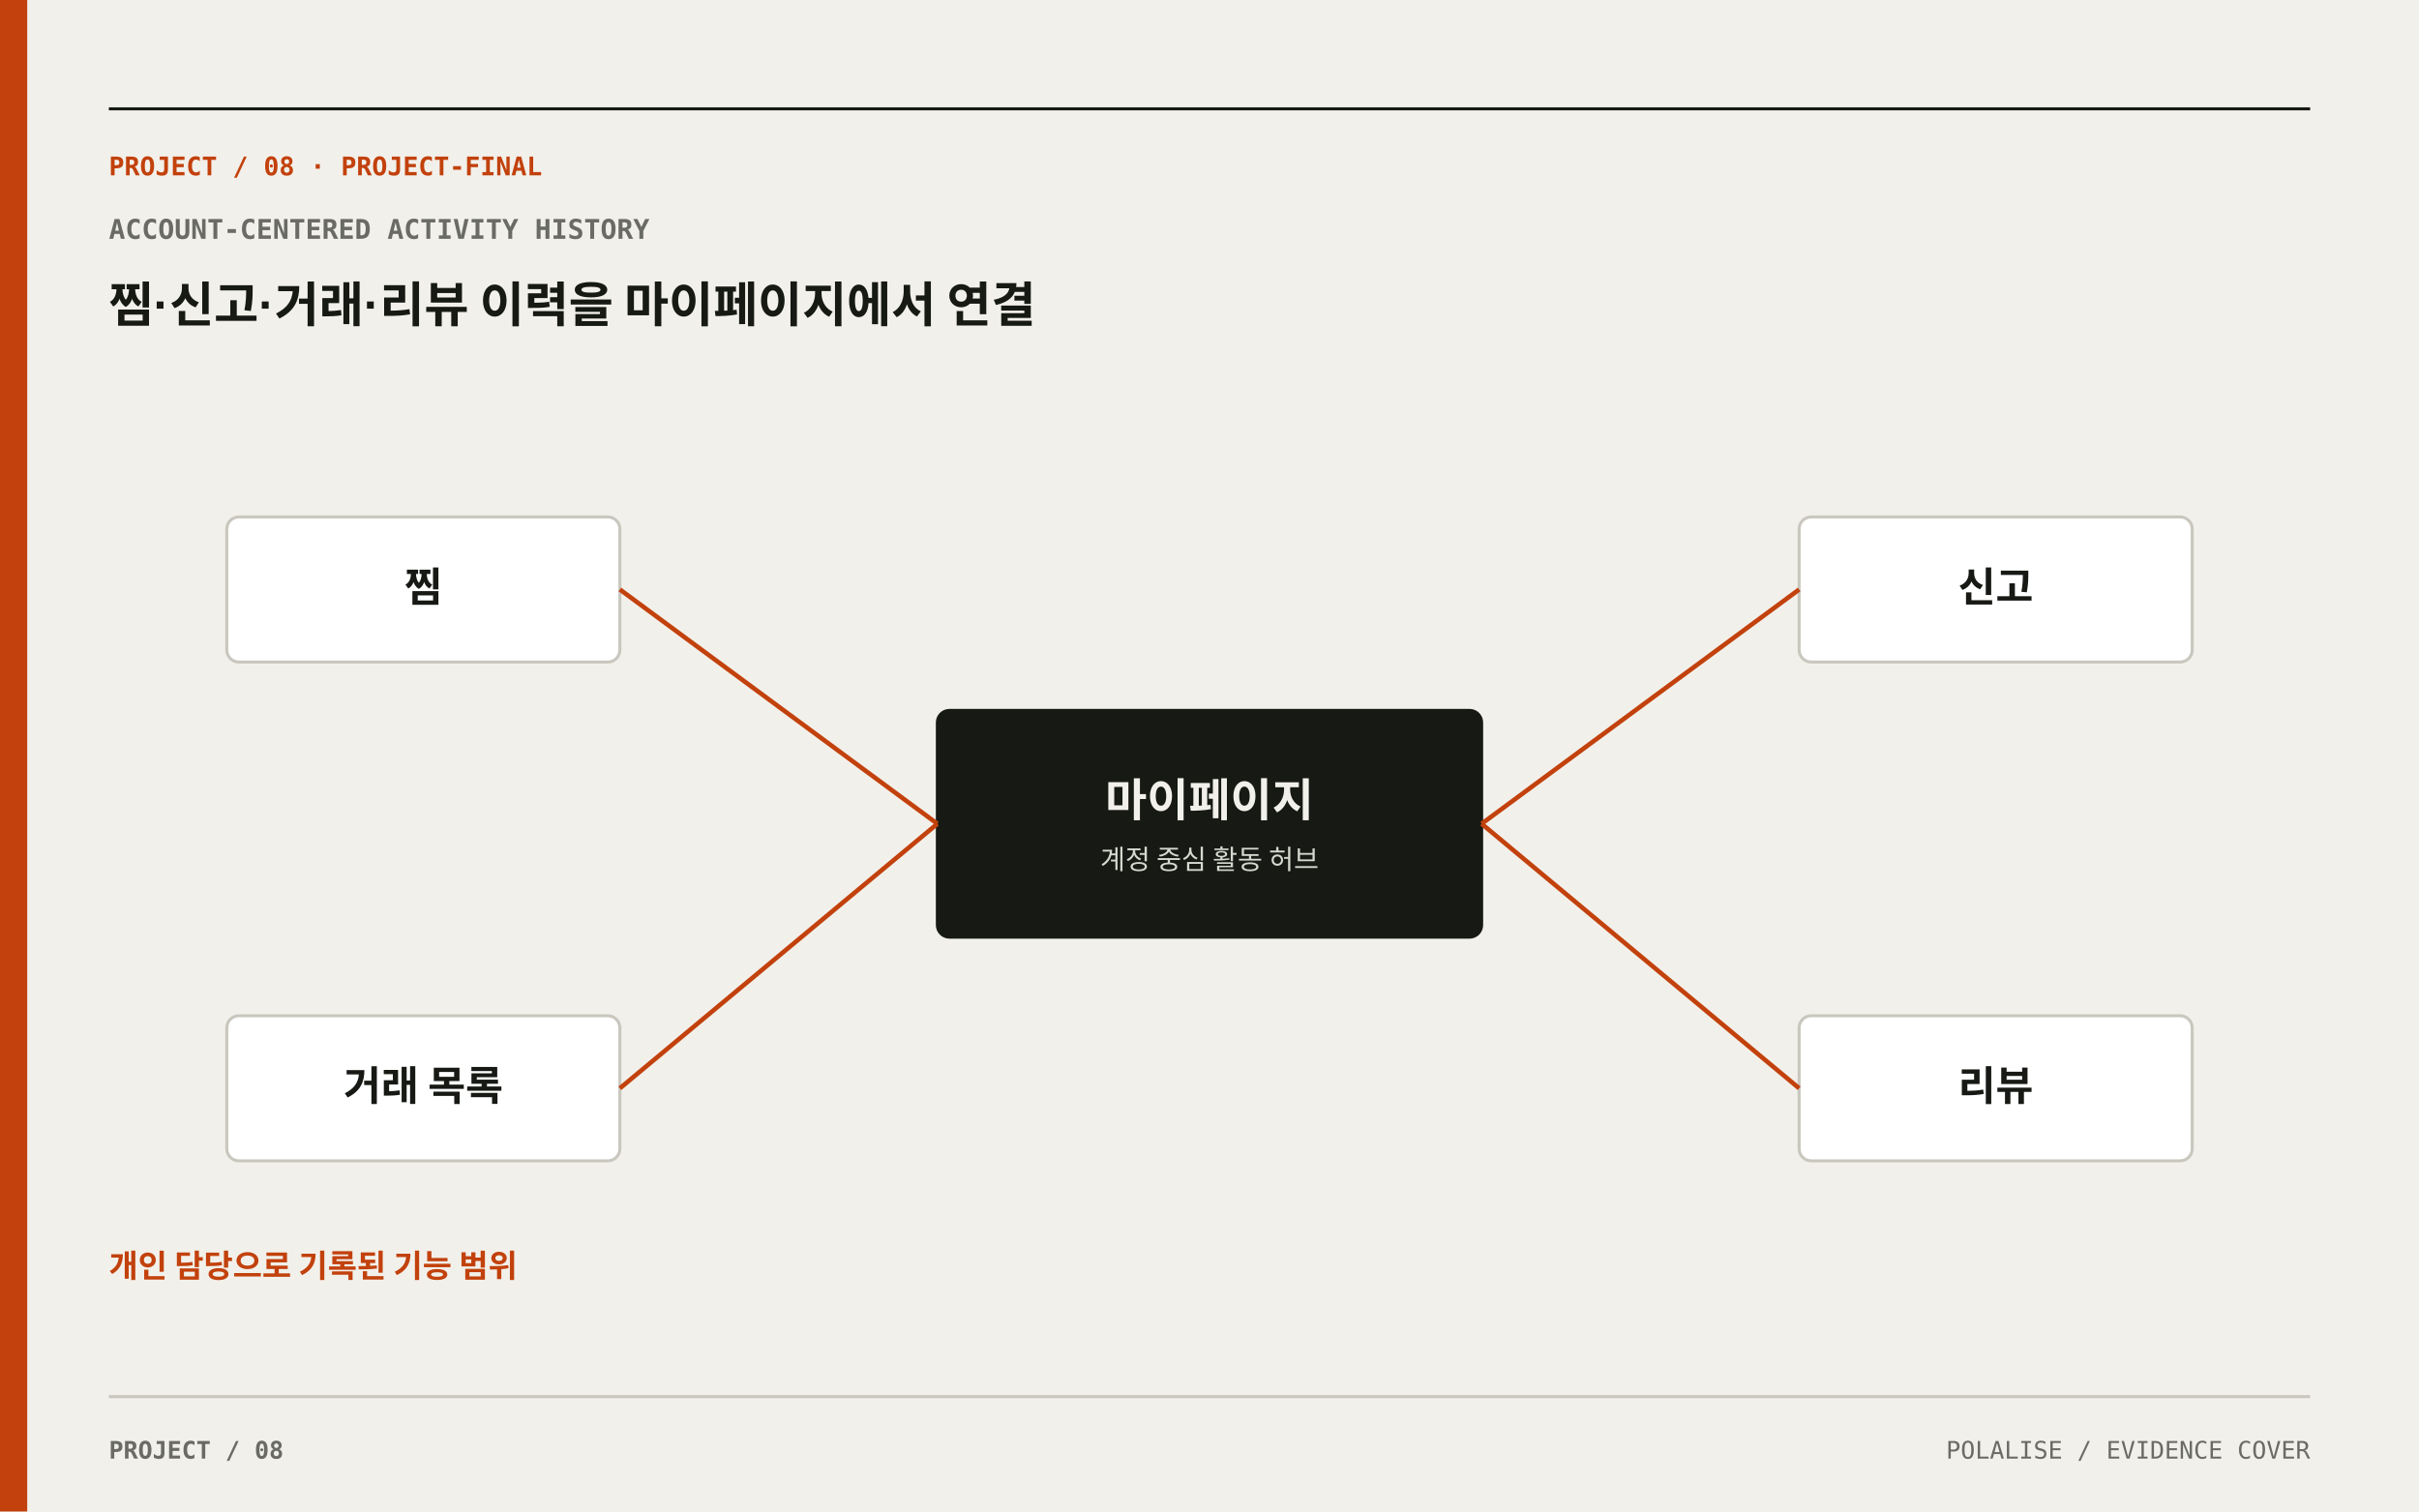
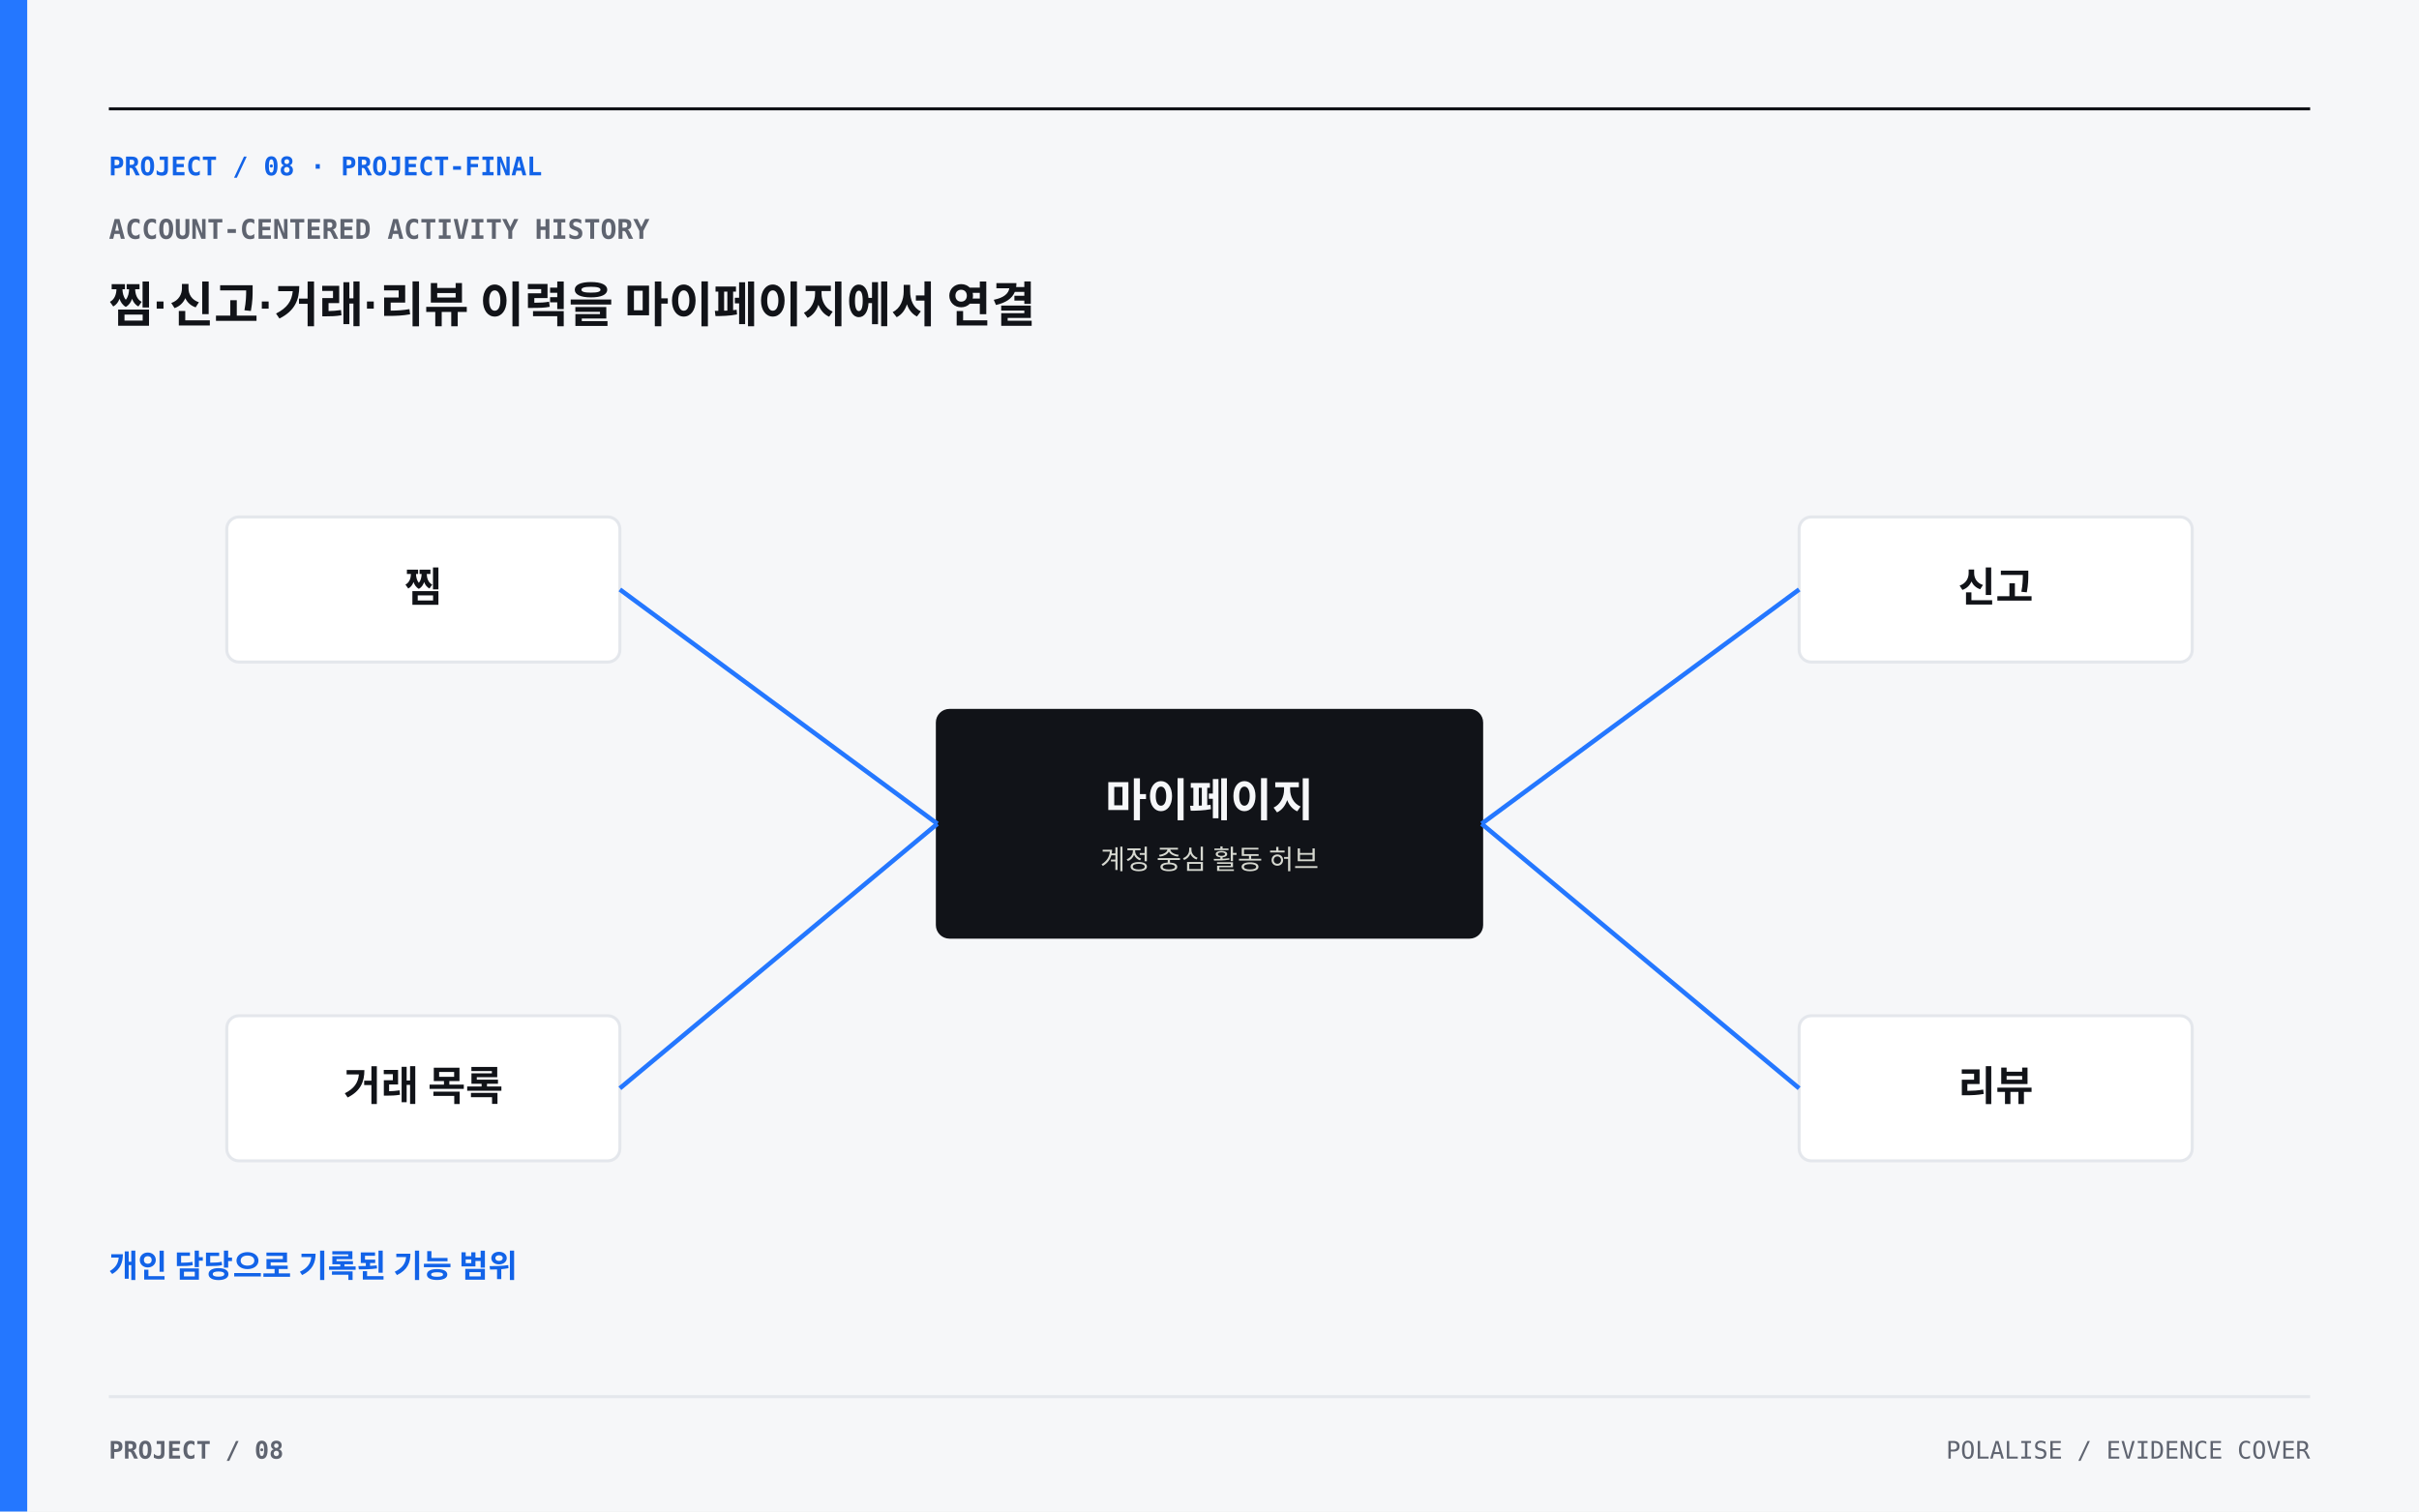
<svg xmlns="http://www.w3.org/2000/svg" viewBox="0 0 1600 1000" width="1600" height="1000" role="img" aria-label="찜·신고·거래·리뷰 이력을 마이페이지에서 연결">
-   <rect width="1600" height="1000" fill="#F2F0EA" />
-   <rect width="18" height="1000" fill="#C2410C" />
-   <line x1="72" y1="72" x2="1528" y2="72" stroke="#161914" stroke-width="2" />
-   <text x="72" y="116" font-family="IBM Plex Mono, Consolas, monospace" font-size="17" font-weight="700" fill="#C2410C" text-anchor="start">PROJECT / 08 · PROJECT-FINAL</text>
-   <text x="72" y="158" font-family="IBM Plex Mono, Consolas, monospace" font-size="18" font-weight="600" fill="#696B64" text-anchor="start">ACCOUNT-CENTERED ACTIVITY HISTORY</text>
-   <text x="72" y="213" font-family="Polalise Sans, Pretendard, Arial, sans-serif" font-size="32" font-weight="700" fill="#161914" text-anchor="start">찜·신고·거래·리뷰 이력을 마이페이지에서 연결</text>
-   <rect x="620" y="470" width="360" height="150" rx="8" fill="#161914" stroke="#161914" stroke-width="2" />
-   <text x="800" y="540" font-family="Polalise Sans, Pretendard, Arial, sans-serif" font-size="30" font-weight="700" fill="#F2F0EA" text-anchor="middle">마이페이지</text>
+   <rect width="1600" height="1000" fill="#F6F7F9" />
+   <rect width="18" height="1000" fill="#2477FF" />
+   <line x1="72" y1="72" x2="1528" y2="72" stroke="#111318" stroke-width="2" />
+   <text x="72" y="116" font-family="IBM Plex Mono, Consolas, monospace" font-size="17" font-weight="700" fill="#1263E8" text-anchor="start">PROJECT / 08 · PROJECT-FINAL</text>
+   <text x="72" y="158" font-family="IBM Plex Mono, Consolas, monospace" font-size="18" font-weight="600" fill="#5F6470" text-anchor="start">ACCOUNT-CENTERED ACTIVITY HISTORY</text>
+   <text x="72" y="213" font-family="Polalise Sans, Pretendard, Arial, sans-serif" font-size="32" font-weight="700" fill="#111318" text-anchor="start">찜·신고·거래·리뷰 이력을 마이페이지에서 연결</text>
+   <rect x="620" y="470" width="360" height="150" rx="8" fill="#111318" stroke="#111318" stroke-width="2" />
+   <text x="800" y="540" font-family="Polalise Sans, Pretendard, Arial, sans-serif" font-size="30" font-weight="700" fill="#F6F7F9" text-anchor="middle">마이페이지</text>
  <text x="800" y="575" font-family="Polalise Sans, Pretendard, Arial, sans-serif" font-size="18" font-weight="500" fill="#D6D8D0" text-anchor="middle">계정 중심 활동 허브</text>
-   <rect x="150" y="342" width="260" height="96" rx="8" fill="#FFFFFF" stroke="#C9C7BE" stroke-width="2" />
-   <text x="280" y="398" font-family="Polalise Sans, Pretendard, Arial, sans-serif" font-size="27" font-weight="700" fill="#161914" text-anchor="middle">찜</text>
-   <line x1="620" y1="545" x2="410" y2="390" stroke="#C2410C" stroke-width="3" />
-   <rect x="1190" y="342" width="260" height="96" rx="8" fill="#FFFFFF" stroke="#C9C7BE" stroke-width="2" />
-   <text x="1320" y="398" font-family="Polalise Sans, Pretendard, Arial, sans-serif" font-size="27" font-weight="700" fill="#161914" text-anchor="middle">신고</text>
-   <line x1="980" y1="545" x2="1190" y2="390" stroke="#C2410C" stroke-width="3" />
-   <rect x="150" y="672" width="260" height="96" rx="8" fill="#FFFFFF" stroke="#C9C7BE" stroke-width="2" />
-   <text x="280" y="728" font-family="Polalise Sans, Pretendard, Arial, sans-serif" font-size="27" font-weight="700" fill="#161914" text-anchor="middle">거래 목록</text>
-   <line x1="620" y1="545" x2="410" y2="720" stroke="#C2410C" stroke-width="3" />
-   <rect x="1190" y="672" width="260" height="96" rx="8" fill="#FFFFFF" stroke="#C9C7BE" stroke-width="2" />
-   <text x="1320" y="728" font-family="Polalise Sans, Pretendard, Arial, sans-serif" font-size="27" font-weight="700" fill="#161914" text-anchor="middle">리뷰</text>
-   <line x1="980" y1="545" x2="1190" y2="720" stroke="#C2410C" stroke-width="3" />
-   <text x="72" y="845" font-family="Polalise Sans, Pretendard, Arial, sans-serif" font-size="21" font-weight="700" fill="#C2410C" text-anchor="start">개인 담당으로 기록된 기능 범위</text>
-   <line x1="72" y1="924" x2="1528" y2="924" stroke="#C9C7BE" stroke-width="2" />
-   <text x="72" y="965" font-family="IBM Plex Mono, Consolas, monospace" font-size="16" font-weight="700" fill="#696B64" text-anchor="start">PROJECT / 08</text>
-   <text x="1528" y="965" font-family="IBM Plex Mono, Consolas, monospace" font-size="16" font-weight="500" fill="#696B64" text-anchor="end">POLALISE / EVIDENCE COVER</text>
+   <rect x="150" y="342" width="260" height="96" rx="8" fill="#FFFFFF" stroke="#E4E7EC" stroke-width="2" />
+   <text x="280" y="398" font-family="Polalise Sans, Pretendard, Arial, sans-serif" font-size="27" font-weight="700" fill="#111318" text-anchor="middle">찜</text>
+   <line x1="620" y1="545" x2="410" y2="390" stroke="#2477FF" stroke-width="3" />
+   <rect x="1190" y="342" width="260" height="96" rx="8" fill="#FFFFFF" stroke="#E4E7EC" stroke-width="2" />
+   <text x="1320" y="398" font-family="Polalise Sans, Pretendard, Arial, sans-serif" font-size="27" font-weight="700" fill="#111318" text-anchor="middle">신고</text>
+   <line x1="980" y1="545" x2="1190" y2="390" stroke="#2477FF" stroke-width="3" />
+   <rect x="150" y="672" width="260" height="96" rx="8" fill="#FFFFFF" stroke="#E4E7EC" stroke-width="2" />
+   <text x="280" y="728" font-family="Polalise Sans, Pretendard, Arial, sans-serif" font-size="27" font-weight="700" fill="#111318" text-anchor="middle">거래 목록</text>
+   <line x1="620" y1="545" x2="410" y2="720" stroke="#2477FF" stroke-width="3" />
+   <rect x="1190" y="672" width="260" height="96" rx="8" fill="#FFFFFF" stroke="#E4E7EC" stroke-width="2" />
+   <text x="1320" y="728" font-family="Polalise Sans, Pretendard, Arial, sans-serif" font-size="27" font-weight="700" fill="#111318" text-anchor="middle">리뷰</text>
+   <line x1="980" y1="545" x2="1190" y2="720" stroke="#2477FF" stroke-width="3" />
+   <text x="72" y="845" font-family="Polalise Sans, Pretendard, Arial, sans-serif" font-size="21" font-weight="700" fill="#1263E8" text-anchor="start">개인 담당으로 기록된 기능 범위</text>
+   <line x1="72" y1="924" x2="1528" y2="924" stroke="#E4E7EC" stroke-width="2" />
+   <text x="72" y="965" font-family="IBM Plex Mono, Consolas, monospace" font-size="16" font-weight="700" fill="#5F6470" text-anchor="start">PROJECT / 08</text>
+   <text x="1528" y="965" font-family="IBM Plex Mono, Consolas, monospace" font-size="16" font-weight="500" fill="#5F6470" text-anchor="end">POLALISE / EVIDENCE COVER</text>
</svg>
